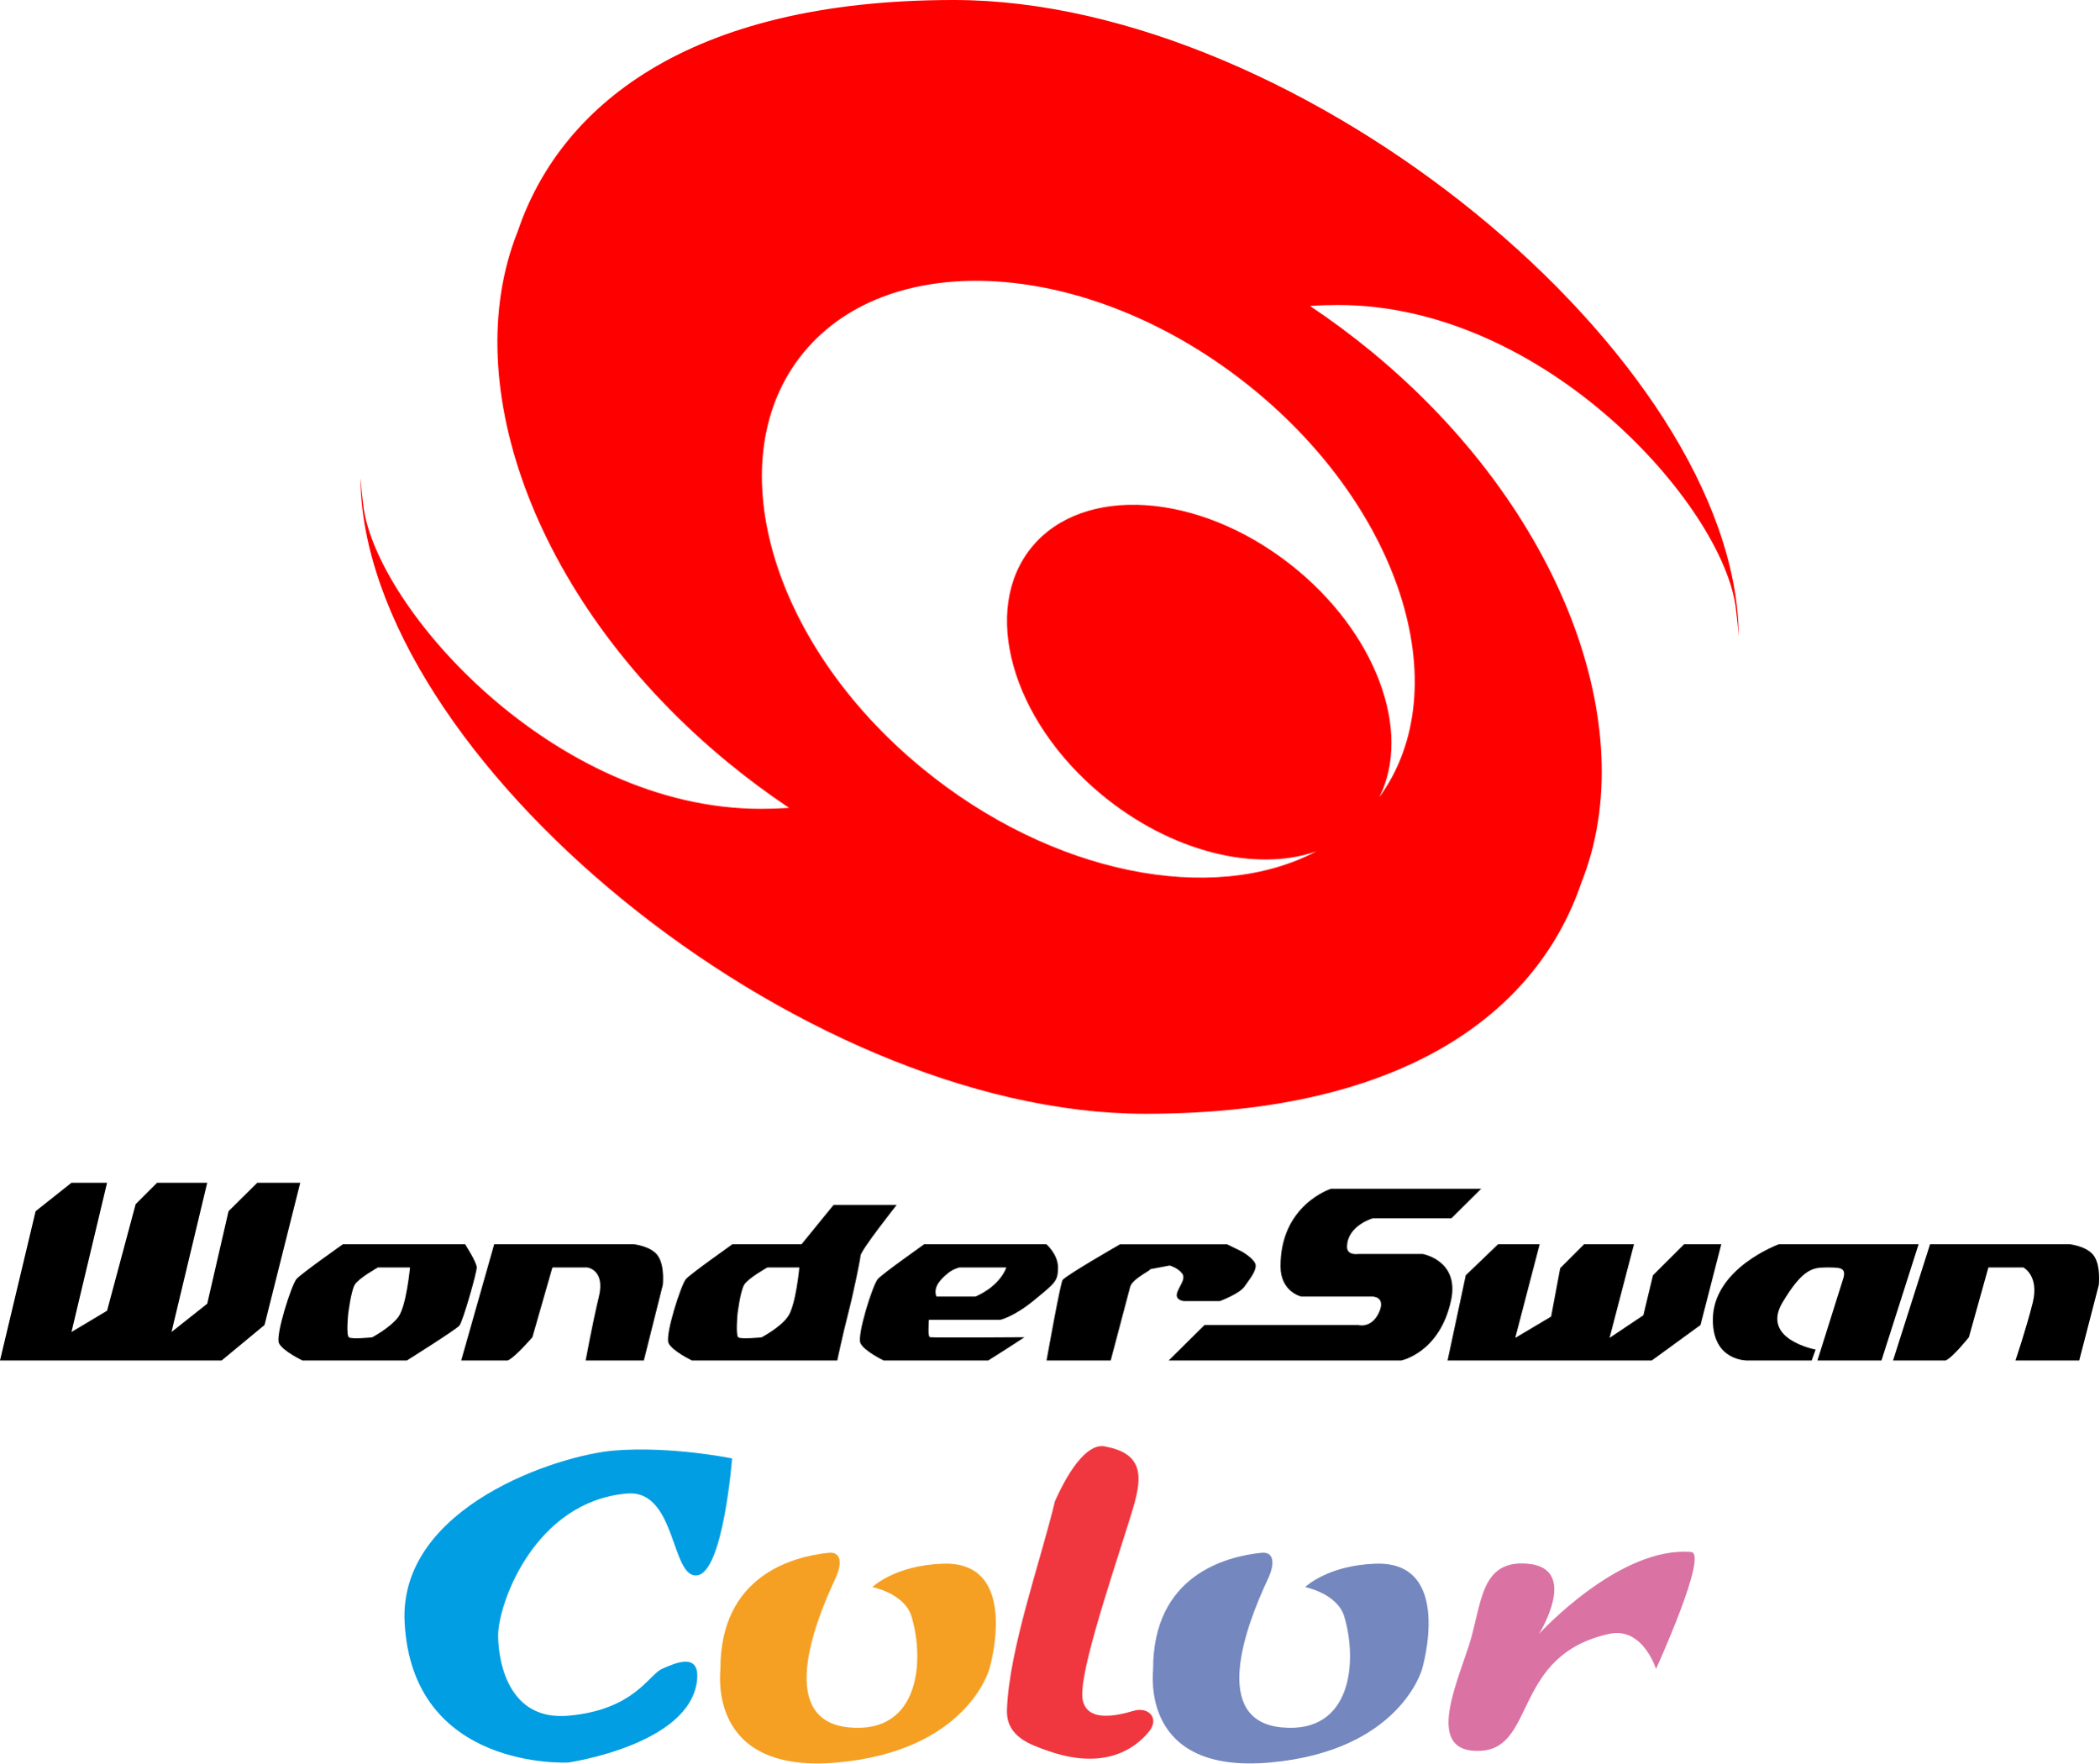
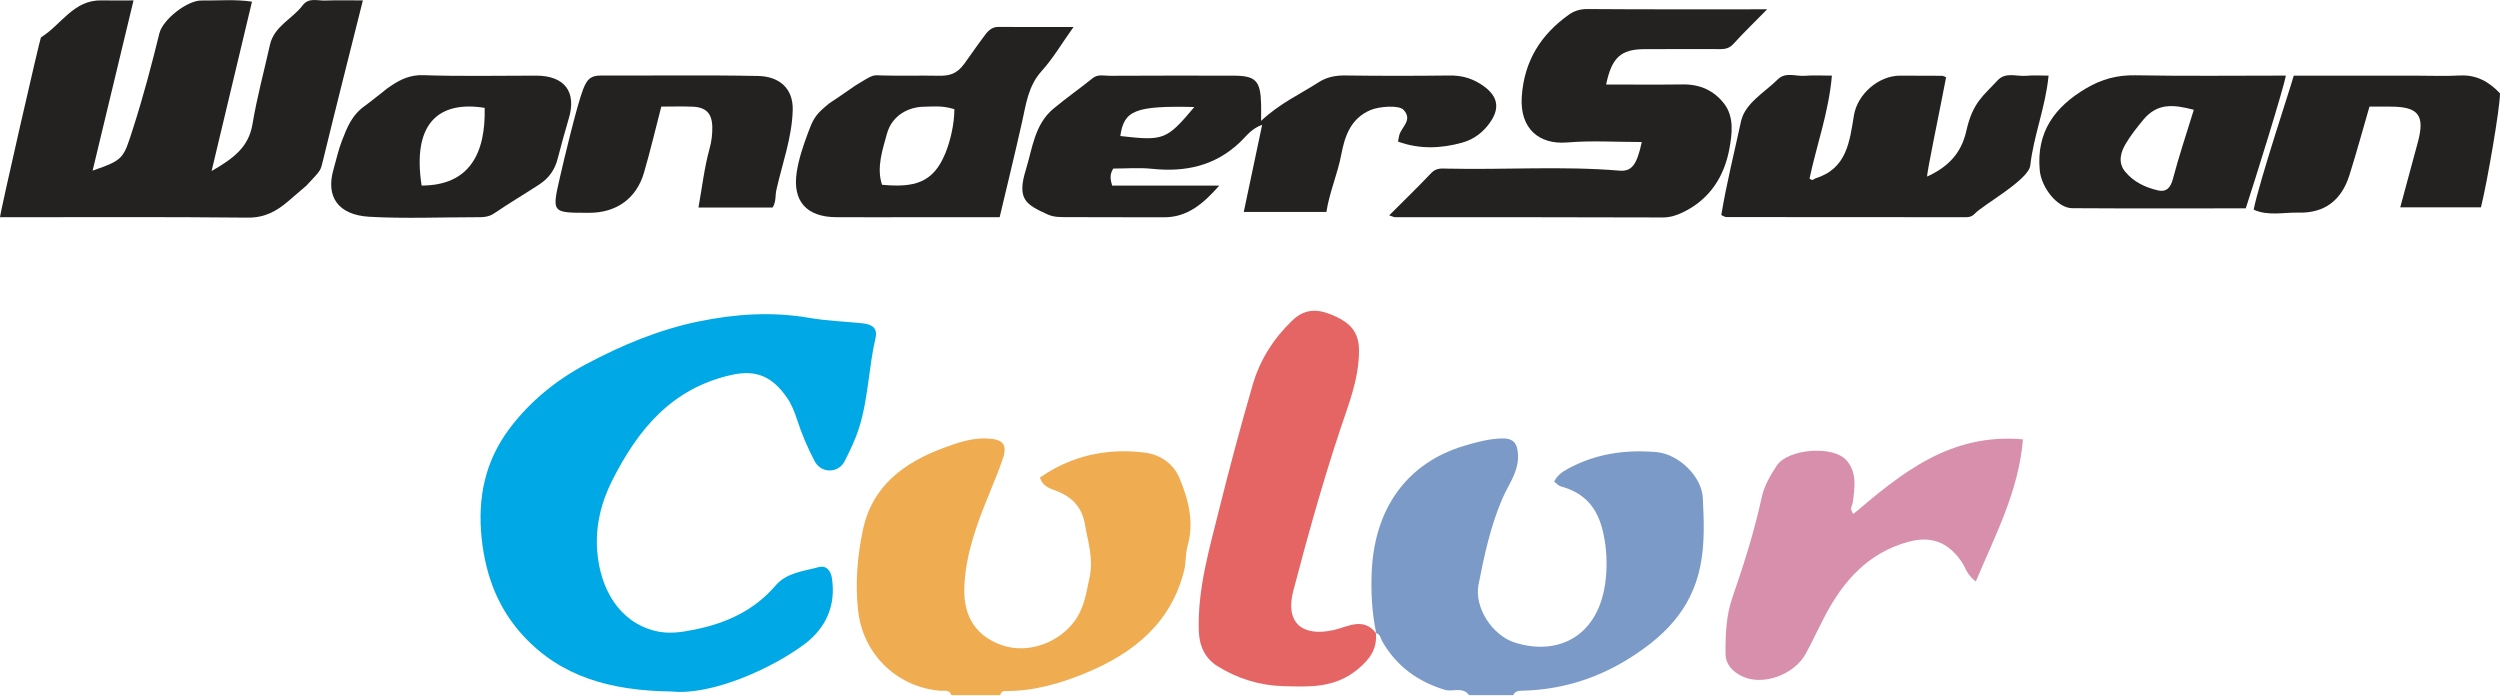
- <svg xmlns="http://www.w3.org/2000/svg" x="0px" y="0px" width="566.93px" height="476.302px">
-   <path fill="#FF0000" d="M353.804 82.639c2.508-.181 5.044-.261 7.611-.261 55.905 0 103.775 54.109 107.368 81.677.382 2.878.641 5.464.82 7.671C468.853 96.597 351.679 0 257.599 0c-72.711 0-106.604 29.441-117.785 62.493-16.667 41.706 5.334 101.141 56.786 143.447 5.385 4.422 10.901 8.513 16.517 12.264-2.517.17-5.044.26-7.601.26-55.904 0-103.787-54.12-107.377-81.686-.372-2.878-.643-5.455-.813-7.671.743 75.127 117.926 171.724 211.997 171.724 72.711 0 106.604-29.431 117.795-62.493 16.656-41.705-5.334-101.129-56.796-143.447-5.376-4.42-10.902-8.502-16.518-12.252zM249.015 207.454c-41.404-34.034-55.343-84.053-31.878-112.371 23.495-28.357 76.3-25.089 118.718 7.942 42.086 32.79 58.281 82.568 36.672 112.301 8.945-17.889-.924-44.724-23.957-62.834-24.978-19.634-56.074-21.58-69.913-4.723-13.819 16.836-5.605 46.559 18.781 66.795 18.782 15.582 41.744 21.099 58.081 15.383-27.838 14.68-71.457 6.326-106.504-22.493z" />
-   <path fill="#F0373F" d="M298.795 390.762c-4.492-1.324-9.556 5.023-13.879 14.71-3.851 16.146-12.414 39.95-12.965 56.376-.25 7.29 6.479 9.426 11.051 11.04 14.47 5.104 22.933.11 27.243-5.104 3.1-3.74-.179-6.859-4.02-5.715-5.556 1.643-12.344 2.758-13.747-2.608-1.544-5.915 6.688-30.224 12.373-48.324 3.108-9.878 5.736-18.08-6.056-20.375z" />
-   <path fill="#F5A023" d="M223.817 419.4c-9.796 1.013-29.261 6.196-29.261 31.376 0 1.185-3.55 28.43 31.587 25.271 35.148-3.159 41.064-25.271 41.064-25.271s8.693-29.22-12.636-28.428c-13.016.481-18.952 6.317-18.952 6.317s8.684 1.705 10.559 7.941c3.56 11.823 2.247 31.77-16.876 29.963-19.192-1.813-9.817-27.166-3.77-40.021 2.087-4.42 1.574-7.488-1.715-7.148z" />
-   <path fill="#7487BF" d="M340.691 419.4c-9.797 1.013-29.262 6.196-29.262 31.376 0 1.185-3.549 28.43 31.587 25.271 35.147-3.159 41.065-25.271 41.065-25.271s8.692-29.22-12.636-28.428c-13.016.481-18.951 6.317-18.951 6.317s8.682 1.705 10.557 7.941c3.561 11.823 2.247 31.77-16.876 29.963-19.193-1.813-9.818-27.166-3.771-40.021 2.089-4.42 1.576-7.488-1.713-7.148z" />
-   <path fill="#019EE3" d="M109.271 438.143c-1.574-31.197 41.515-45.195 56.858-46.379 15.353-1.194 31.588 2.155 31.588 2.155s-2.367 30.796-9.477 31.588c-7.099.792-5.525-23.296-18.953-22.111-24.588 2.166-34.455 28.97-34.747 37.904-.129 4.321 1.194 23.685 18.953 22.111 17.769-1.586 21.72-11.061 25.27-12.636 3.559-1.585 10.368-4.703 9.476 3.159-1.965 17.367-34.746 22.111-34.746 22.111s-42.176 2.327-44.222-37.902z" />
-   <path fill="#DA72A3" d="M399.876 472.888c-15.004.792-6.711-17.378-3.159-28.429 3.559-11.062 2.907-23.184 15.793-22.11 14.249 1.174 3.158 18.952 3.158 18.952s21.641-23.735 41.063-22.11c4.743.39-9.477 31.586-9.477 31.586s-3.551-11.451-12.634-9.475c-26.112 5.675-19.735 30.794-34.744 31.586z" />
-   <g>
-     <polygon points="0,367.463 9.615,327.149 19.299,319.465 28.911,319.465 19.299,359.778 28.911,354.025 36.628,325.255     42.417,319.465 55.961,319.465 46.313,359.778 55.961,352.13 61.716,327.149 69.47,319.465 81.083,319.465 71.435,357.885     59.856,367.463   " />
-     <polygon points="390.958,367.463 395.871,344.447 404.605,336.061 415.832,336.061 409.238,361.358 418.92,355.604     421.376,342.517 427.834,336.061 441.306,336.061 434.708,361.358 443.833,355.253 446.429,344.447 454.848,336.061     464.883,336.061 459.269,357.885 446.113,367.463   " />
-     <path d="M315.63 367.463l9.683-9.578h41.542s3.576 1.053 5.616-3.473c1.857-4.213-1.756-4.213-1.756-4.213H351.42s-5.543-1.264-5.578-8.07c-.104-16.733 13.648-21.051 13.648-21.051h40.556l-8.067 8.001h-21.264s-6.771 1.93-6.913 7.579c-.104 2.562 3.053 2.036 3.053 2.036h17.331s10.034 1.683 7.72 12.49c-3.021 14.21-13.474 16.279-13.474 16.279H315.63z" />
-     <path d="M282.649 367.463h17.33l5.265-19.928c.632-2.316 6.737-4.945 5.124-4.667-1.58.281 5.543-1.054 5.543-1.054s2.243.632 3.368 2.176c1.158 1.508-1.125 3.755-1.44 5.51-.314 1.753 1.931 1.928 1.931 1.928h9.683s5.196-1.928 6.601-3.858c1.369-1.963 3.084-3.999 3.084-5.719 0-1.719-3.824-3.858-3.824-3.858l-3.896-1.896h-28.945s-13.855 7.932-15.471 9.58c-.564.489-4.353 21.786-4.353 21.786z" />
-     <path d="M80.063 345.464c-1.333 1.542-5.682 15.087-4.736 17.296.982 2.143 6.35 4.701 6.35 4.701h28.208s13.157-8.246 14.174-9.404c.983-1.191 4.702-14.35 4.702-15.72 0-1.369-3.158-6.279-3.158-6.279h-32.98c.002.003-11.188 7.862-12.56 9.406zm22-3.122h8.667s-.982 10.422-3.157 13.366c-2.21 2.948-7.087 5.509-7.087 5.509s-5.473.563-6.245 0c-.807-.631-.211-6.28-.211-6.28s.737-6.104 1.754-7.894c.983-1.754 6.279-4.701 6.279-4.701z" />
-     <path d="M185.251 345.464c-1.333 1.542-5.683 15.087-4.701 17.296.982 2.143 6.315 4.701 6.315 4.701h39.26s1.299-6.245 2.914-12.563c1.542-5.93 3.368-15.048 3.368-15.72 0-1.404 9.754-13.716 9.754-13.716h-17.053l-8.628 10.593h-18.667c.036.006-11.156 7.865-12.562 9.409zm21.999-3.122h8.63s-.949 10.422-3.159 13.366c-2.142 2.948-7.052 5.509-7.052 5.509s-5.473.563-6.281 0c-.737-.631-.209-6.28-.209-6.28s.737-6.104 1.789-7.894c.983-1.754 6.282-4.701 6.282-4.701z" />
-     <path d="M124.555 367.463l8.911-31.402h37.683s4.982.525 6.666 3.333c1.754 2.809 1.193 7.649 1.193 7.649l-5.123 20.42h-15.719s1.825-9.998 3.579-17.264c1.754-7.263-3.157-7.857-3.157-7.857h-9.403l-5.403 18.84s-4.702 5.473-6.666 6.281h-12.561z" />
-     <path d="M511.265 367.463l10.001-31.402h37.683s4.946.525 6.701 3.333c1.756 2.809 1.194 7.649 1.194 7.649l-5.3 20.42h-17.226s2.875-8.42 4.701-15.721c1.755-7.227-2.563-9.401-2.563-9.401h-9.438l-5.265 18.839s-4.348 5.474-6.278 6.281h-14.212v.002z" />
-     <path d="M237.071 345.464c-1.37 1.542-5.647 15.087-4.699 17.296.947 2.143 6.279 4.701 6.279 4.701h28.245s5.614-3.509 9.791-6.281c0 0-24.001.176-25.474 0-.665-.07-.42-2.979-.35-4.699h19.296s3.719-.808 9.262-5.405c5.617-4.594 6.315-5.088 6.315-8.736 0-3.611-3.158-6.281-3.158-6.281H249.6c.068.002-11.158 7.861-12.529 9.405zm22.037-3.122h12.666s-1.404 4.809-8.315 7.857h-10.56c-1.019-2.734 1.473-4.91 2.876-6.104 1.473-1.333 3.333-1.753 3.333-1.753z" />
-     <path d="M490.846 367.463s5.333-16.876 7.019-22.28c.842-2.946-1.123-2.841-4.844-2.841s-6.421.806-11.578 9.401c-6.035 10.035 8.91 12.772 8.91 12.772l-1.053 2.945h-17.259s-9.44.387-9.44-10.98c0-13.964 17.857-20.423 17.857-20.423h37.717l-10.033 31.403h-17.296v.003z" />
+ <svg xmlns="http://www.w3.org/2000/svg" width="350.44" height="97.436" version="1.1">
+   <g transform="translate(-115.99 -723.02)">
+     <g transform="matrix(1.25 0 0 -1.25 249.35 820.46)">
+       <path d="m0 0c-0.226 0.641-0.783 0.46-1.246 0.494-4.599 0.338-8.694 3.894-9.229 9.106-0.31 3.022-0.067 5.934 0.538 8.855 1.044 5.04 4.654 7.637 9.118 9.29 1.499 0.555 3.058 1.095 4.725 1.038 1.916-0.064 2.44-0.654 1.817-2.421-0.834-2.361-1.894-4.642-2.724-7.005-0.831-2.367-1.474-4.77-1.55-7.339-0.101-3.443 1.522-5.467 4.206-6.414 2.936-1.035 6.486 0.278 8.257 2.833 1.008 1.456 1.219 3.075 1.584 4.753 0.462 2.121-0.178 3.95-0.507 5.906-0.319 1.892-1.346 3.052-3.091 3.76-0.713 0.289-1.616 0.453-1.967 1.541 3.526 2.458 7.509 3.323 11.711 2.806 1.629-0.201 3.208-1.098 3.959-2.915 1.018-2.462 1.637-4.919 0.88-7.588-0.242-0.851-0.152-1.793-0.363-2.657-1.443-5.924-5.654-9.309-10.951-11.52-2.913-1.215-5.972-2.103-9.203-2.067-0.278 3e-3 -0.408-0.224-0.506-0.456h-5.458z" fill="#efac50" />
+     </g>
+     <g transform="matrix(1.25 0 0 -1.25 321.92 820.46)">
+       <path d="m0 0c-0.732 0.995-1.834 0.32-2.741 0.599-3.033 0.934-5.407 2.656-6.995 5.428-0.192 0.335-0.207 0.824-0.71 0.926l0.034-0.035c-0.487 2.339-0.617 4.709-0.497 7.086 0.344 6.824 3.826 11.97 10.304 13.937 1.384 0.42 2.806 0.804 4.287 0.846 1.254 0.034 1.728-0.524 1.803-1.773 0.117-1.948-1.093-3.423-1.775-5.025-1.321-3.106-2.012-6.337-2.651-9.596-0.499-2.548 1.528-5.702 4.089-6.506 4.921-1.546 9.521 0.779 10.179 7.15 0.172 1.665 0.105 3.378-0.273 5.124-0.612 2.826-2.065 4.528-4.798 5.254-0.216 0.057-0.388 0.281-0.715 0.53 0.336 0.671 0.847 1.059 1.506 1.42 3.127 1.714 6.494 2.191 9.97 1.888 2.434-0.212 5.081-2.681 5.197-5.163 0.117-2.511 0.235-5.031-0.278-7.596-1.008-5.047-4.284-8.135-8.362-10.607-3.539-2.145-7.428-3.291-11.594-3.391-0.417-0.01-0.828-0.024-1.018-0.496h-4.962z" fill="#7b9ac8" />
+     </g>
+     <g transform="matrix(1.25 0 0 -1.25 210.13 819.95)">
+       <path d="m0 0c-6.922 0.087-12.387 1.679-16.583 6.189-2.829 3.041-4.266 6.734-4.714 10.973-0.486 4.593 0.399 8.696 3.116 12.314 2.279 3.033 5.206 5.426 8.579 7.223 4.021 2.142 8.2 3.889 12.676 4.805 4.103 0.84 8.207 1.117 12.409 0.388 1.898-0.329 3.889-0.401 5.838-0.593 1.109-0.108 1.818-0.498 1.546-1.669-0.77-3.307-0.803-6.735-1.829-10.017-0.421-1.345-1.015-2.569-1.628-3.782-0.702-1.389-2.637-1.392-3.361-0.018-0.79 1.5-1.463 3.083-1.984 4.695-0.281 0.868-0.631 1.727-1.11 2.42-1.596 2.307-3.367 3.209-6.199 2.58-6.779-1.504-10.535-6.159-13.407-11.826-1.244-2.452-1.924-5.166-1.682-8.029 0.338-4.017 2.33-7.78 6.414-8.842 1.559-0.405 3.002-0.174 4.56 0.143 3.556 0.723 6.63 2.153 9.021 4.93 1.264 1.469 3.135 1.593 4.821 2.06 0.815 0.226 1.354-0.321 1.495-1.23 0.475-3.066-0.679-5.586-3.006-7.352-3.565-2.705-10.414-5.838-14.972-5.362" fill="#00a9e6" />
+     </g>
+     <g transform="matrix(1.25 0 0 -1.25 308.86 811.76)">
+       <path d="m0 0c0.142-1.784-0.637-2.902-2.06-4.077-2.573-2.123-5.444-1.96-8.379-1.873-2.641 0.079-5.133 0.866-7.344 2.249-1.332 0.832-2.024 2.186-2.079 3.943-0.148 4.712 1.177 9.153 2.286 13.629 1.163 4.691 2.421 9.36 3.768 14.001 0.804 2.767 2.317 5.144 4.428 7.178 1.607 1.549 3.227 1.22 4.919 0.425 1.551-0.729 2.553-1.717 2.565-3.734 0.019-3.194-1.154-6.045-2.116-8.939-1.984-5.97-3.665-12.021-5.26-18.098-0.92-3.506 0.977-5.191 4.591-4.351 1.553 0.361 3.295 1.479 4.715-0.388l-0.034 0.035z" fill="#e56565" />
+     </g>
+     <g transform="matrix(1.25 0 0 -1.25 392.95 804.53)">
+       <path d="m0 0c-1.046 0.78-1.179 1.646-1.647 2.303-1.522 2.134-3.399 2.835-5.933 2.14-4.52-1.239-7.306-4.417-9.379-8.387-0.72-1.379-1.365-2.799-2.115-4.161-1.324-2.405-4.942-3.688-7.255-2.467-0.898 0.474-1.728 1.207-1.737 2.5-0.014 2.14 0.066 4.241 0.778 6.295 1.276 3.686 2.454 7.398 3.283 11.225 0.269 1.243 0.957 2.451 1.673 3.53 1.284 1.936 6.372 2.302 7.843 0.598 1.195-1.384 0.912-3.085 0.694-4.714-0.05-0.376-0.43-0.709 0.073-1.286 5.385 4.567 10.87 9.096 19.011 8.36-0.487-5.817-3.085-10.687-5.289-15.936" fill="#d78fac" />
+     </g>
+     <g fill="#242121">
+       <g transform="matrix(1.25 0 0 -1.25 121.73 728.26)">
+         <path d="m0 0c2.266 1.39 3.65 4.226 6.813 4.149 1.142-0.027 2.285-4e-3 3.569-4e-3 -1.563-6.503-3.068-12.764-4.589-19.09 3.528 1.23 3.439 1.323 4.564 4.827 1.122 3.495 2.053 7.029 2.929 10.587 0.379 1.54 3.135 3.687 4.699 3.666 1.881-0.025 3.773 0.159 5.681-0.13-1.493-6.256-2.964-12.425-4.531-18.993 2.409 1.388 4.15 2.64 4.586 5.254 0.498 2.987 1.297 5.924 1.955 8.885 0.47 2.113 2.518 2.912 3.679 4.45 0.676 0.895 1.666 0.496 2.526 0.529 1.385 0.054 2.774 0.015 4.22 0.015-1.527-6.103-3.02-11.972-4.45-17.857-0.321-1.319-0.188-1.092-1.876-2.905l-2.05-1.759c-1.324-1.136-2.656-1.858-4.539-1.838-9.257 0.099-18.517 0.045-27.775 0.045 0 0.496 4.491 20.109 4.589 20.169" fill="#242121" />
+       </g>
+       <g transform="matrix(1.25 0 0 -1.25 463.76 752.08)">
+         <path d="m0 0h-9.05c0.646 2.394 1.29 4.813 1.953 7.227 0.845 3.079 0.12 4.058-3.032 4.063-0.74 1e-3 -1.48 0-2.373 0-0.742-2.554-1.445-5.13-2.244-7.676-0.895-2.852-2.812-4.284-5.721-4.21-1.665 0.043-3.407-0.408-5.022 0.337 0.695 3.373 4.069 13.474 4.497 15.023h13.672c1.644 0 3.292-0.072 4.932 0.018 1.884 0.104 3.297-0.703 4.524-2.003 0-1.654-1.451-10.069-2.136-12.779" fill="#242121" />
+       </g>
+       <g transform="matrix(1.25 0 0 -1.25 283.41 738.02)">
+         <path d="m0 0c-6.625 0.152-7.897-0.362-8.302-3.255 4.883-0.557 5.182-0.444 8.302 3.255m7.486-1.554c2.091 1.968 4.371 2.986 6.445 4.325 0.907 0.585 1.898 0.782 3 0.766 3.884-0.054 7.769-0.05 11.654-4e-3 1.26 0.015 2.347-0.236 3.445-0.915 1.902-1.176 2.383-2.567 1.127-4.354-0.752-1.071-1.766-1.879-3.09-2.251-2.442-0.684-4.836-0.758-7.227 0.107 0.086 0.441 0.103 0.6 0.148 0.751 0.274 0.921 1.523 1.693 0.468 2.814-0.526 0.558-2.744 0.385-3.712-0.03-2.228-0.953-2.882-2.95-3.269-4.99-0.417-2.198-1.332-4.233-1.665-6.431h-9.269c0.691 3.272 1.36 6.442 2.062 9.769-1.237-0.438-1.807-1.315-2.491-1.961-2.826-2.669-6.141-3.362-9.869-2.971-1.457 0.153-2.943 0.025-4.34 0.025-0.42-0.68-0.326-1.216-0.121-1.913h12.01c-1.722-1.94-3.511-3.57-6.229-3.551-3.636 0.025-7.273-0.01-10.91 0.02-0.707 6e-3 -1.381-0.029-2.131 0.312-2.425 1.103-3.437 1.699-2.421 4.993 0.756 2.452 0.974 5.081 3.103 6.86 1.42 1.186 2.944 2.246 4.384 3.409 0.607 0.491 1.264 0.272 1.89 0.275 4.628 0.028 9.257 0.02 13.886 0.014 2.519-4e-3 3.052-0.553 3.12-3.177 0.013-0.494 2e-3 -0.989 2e-3 -1.892" fill="#242121" />
+       </g>
+       <g transform="matrix(1.25 0 0 -1.25 310.72 753.21)">
+         <path d="m0 0c1.638 1.64 3.218 3.167 4.727 4.76 0.551 0.582 1.176 0.497 1.814 0.482 6.425-0.146 12.855 0.309 19.276-0.225 1.372-0.114 1.955 0.618 2.509 3.208-2.824 0-5.606 0.183-8.353-0.048-3.188-0.269-5.347 1.579-5.104 5.149 0.273 3.994 2.134 6.941 5.283 9.183 0.555 0.395 1.243 0.635 2.044 0.629 6.591-0.049 13.183-0.028 20.191-0.028-1.448-1.475-2.673-2.653-3.811-3.91-0.603-0.665-1.317-0.551-2.039-0.552-2.646-7e-3 -5.292 0.013-7.938-8e-3 -2.613-0.02-3.641-0.93-4.271-3.965 2.906 0 5.757-0.028 8.607 0.01 1.925 0.026 3.524-0.703 4.645-2.184 1.121-1.48 0.871-3.376 0.579-4.993-0.565-3.116-2.186-5.688-5.175-7.144-0.718-0.35-1.446-0.601-2.308-0.598-10.005 0.037-20.011 0.025-30.016 0.031-0.136 1e-3 -0.273 0.081-0.66 0.203" fill="#242121" />
+       </g>
+       <g transform="matrix(1.25 0 0 -1.25 386.15 747.76)">
+         <path d="m0 0c2.237 1.034 3.795 2.506 4.376 5.107 0.717 3.212 1.923 3.948 3.489 5.654 0.929 1.012 2.169 0.422 3.266 0.533 0.802 0.081 1.618 0.016 2.47 0.016-0.35-3.579-1.678-6.721-2.051-10.069-0.182-1.626-5.292-4.405-6.231-5.418-0.409-0.441-0.873-0.388-1.351-0.388-8.837-1e-3 -17.673 3e-3 -26.509 0.015-0.15 1e-3 -0.3 0.116-0.559 0.222 0.575 3.514 1.455 6.999 2.205 10.491 0.442 2.057 2.636 3.246 4.136 4.733 0.868 0.86 2.033 0.31 3.06 0.398 0.894 0.076 1.8 0.016 3.002 0.016-0.348-4.061-1.712-7.785-2.507-11.531 0.362-0.347 0.486-0.04 0.673 0.017 3.519 1.082 3.822 4.142 4.304 7.058 0.393 2.372 2.744 4.45 5.17 4.455 1.569 3e-3 3.138-1e-3 4.707-0.016 0.153-2e-3 0.306-0.108 0.459-0.166-0.676-3.596-2.308-11.307-2.109-11.127" fill="#242121" />
+       </g>
+       <g transform="matrix(1.25 0 0 -1.25 249.77 738.32)">
+         <path d="m0 0c-1.452 0.436-2.442 0.282-3.414 0.271-1.639-0.019-3.58-0.895-4.163-3.079-0.434-1.625-1.191-3.719-0.535-5.674 3.605-0.325 5.721 0.181 7.093 3.516 0.55 1.336 1.019 3.267 1.019 4.966m13.364 9.214c-1.349-1.892-2.32-3.551-3.582-4.948-1.504-1.665-1.741-3.687-2.191-5.702-0.783-3.504-1.64-6.992-2.513-10.683h-9.878c-2.808 0-5.616-0.01-8.423 2e-3 -3.358 0.015-4.97 1.795-4.447 5.106 0.234 1.48 0.726 2.937 1.255 4.347 0.504 1.345 0.73 1.932 1.968 2.97 0.899 0.755 0 0 3.356 2.35 2.102 1.289 1.874 1.158 3.085 1.121 2.062-0.065 4.129 0.013 6.193-0.03 1.195-0.025 2.069 0.149 2.95 1.376 2.049 2.857 1.316 1.882 2.049 2.857 0.408 0.542 0.833 1.244 1.723 1.239 2.688-0.014 5.377-5e-3 8.455-5e-3" fill="#242121" />
+       </g>
+       <g transform="matrix(1.25 0 0 -1.25 175.09 749.03)">
+         <path d="m0 0c5.339 3e-3 7.194 3.575 7.07 8.712-5.044 0.812-8.165-1.616-7.07-8.712m15.276 3.082c-0.315-1.302-1.007-2.259-2.084-2.962-1.673-1.093-3.397-2.108-5.047-3.234-0.677-0.462-1.367-0.438-2.095-0.438-3.969 0-7.948-0.172-11.905 0.051-3.503 0.198-4.916 2.247-4.028 5.306 0.31 1.07 0.549 2.201 0.938 3.193 0.574 1.464 1.084 2.925 2.695 4.018 2.878 2.207 1.874 1.534 2.878 2.207 1.058 0.709 2.14 1.205 3.569 1.155 4.212-0.146 8.433-0.05 12.651-0.052 3.173-2e-3 4.584-1.806 3.636-4.874-0.229-0.742-1.019-3.585-1.208-4.37" fill="#242121" />
+       </g>
+       <g transform="matrix(1.25 0 0 -1.25 423.51 738.41)">
+         <path d="m0 0c-2.214 0.576-4.06 0.821-5.667-1.122-0.723-0.875-1.444-1.785-1.994-2.727-0.494-0.849-0.902-2.023-0.053-3.069 0.962-1.184 2.276-1.785 3.688-2.12 0.929-0.22 1.421 0.283 1.685 1.293 0.659 2.517 1.495 4.988 2.341 7.745m5.826-11.052c-6.454 0-12.961-0.025-19.468 0.017-1.654 0.011-3.457 2.309-3.635 4.25-0.395 4.299 1.67 7.111 5.218 9.203 1.738 1.024 3.473 1.488 5.498 1.451 5.606-0.102 11.215-0.035 16.882-0.035-0.243-1.407-3.42-11.61-4.495-14.886" fill="#242121" />
+       </g>
+       <g transform="matrix(1.25 0 0 -1.25 197.73 735.53)">
+         <path d="m0 0c0.46 1.182 0.893 1.543 2.026 1.539 5.87-0.025 11.741 0.067 17.609-0.051 2.291-0.046 3.948-1.328 3.869-3.856-0.098-3.123-1.176-5.978-1.836-8.943-0.137-0.613-0.012-1.295-0.416-1.953h-8.317c0.408 2.291 0.664 4.504 1.25 6.626 0.227 0.822 0.312 1.596 0.3 2.395-0.023 1.535-0.701 2.225-2.203 2.287-1.148 0.048-2.299 0.01-3.516 0.01-0.657-2.53-1.234-4.998-1.946-7.427-0.848-2.889-3.093-4.477-6.112-4.482-4.309-6e-3 -4.218-0.027-3.27 4.145 0.315 1.39 1.854 7.892 2.562 9.71" fill="#242121" />
+       </g>
+     </g>
  </g>
</svg>
